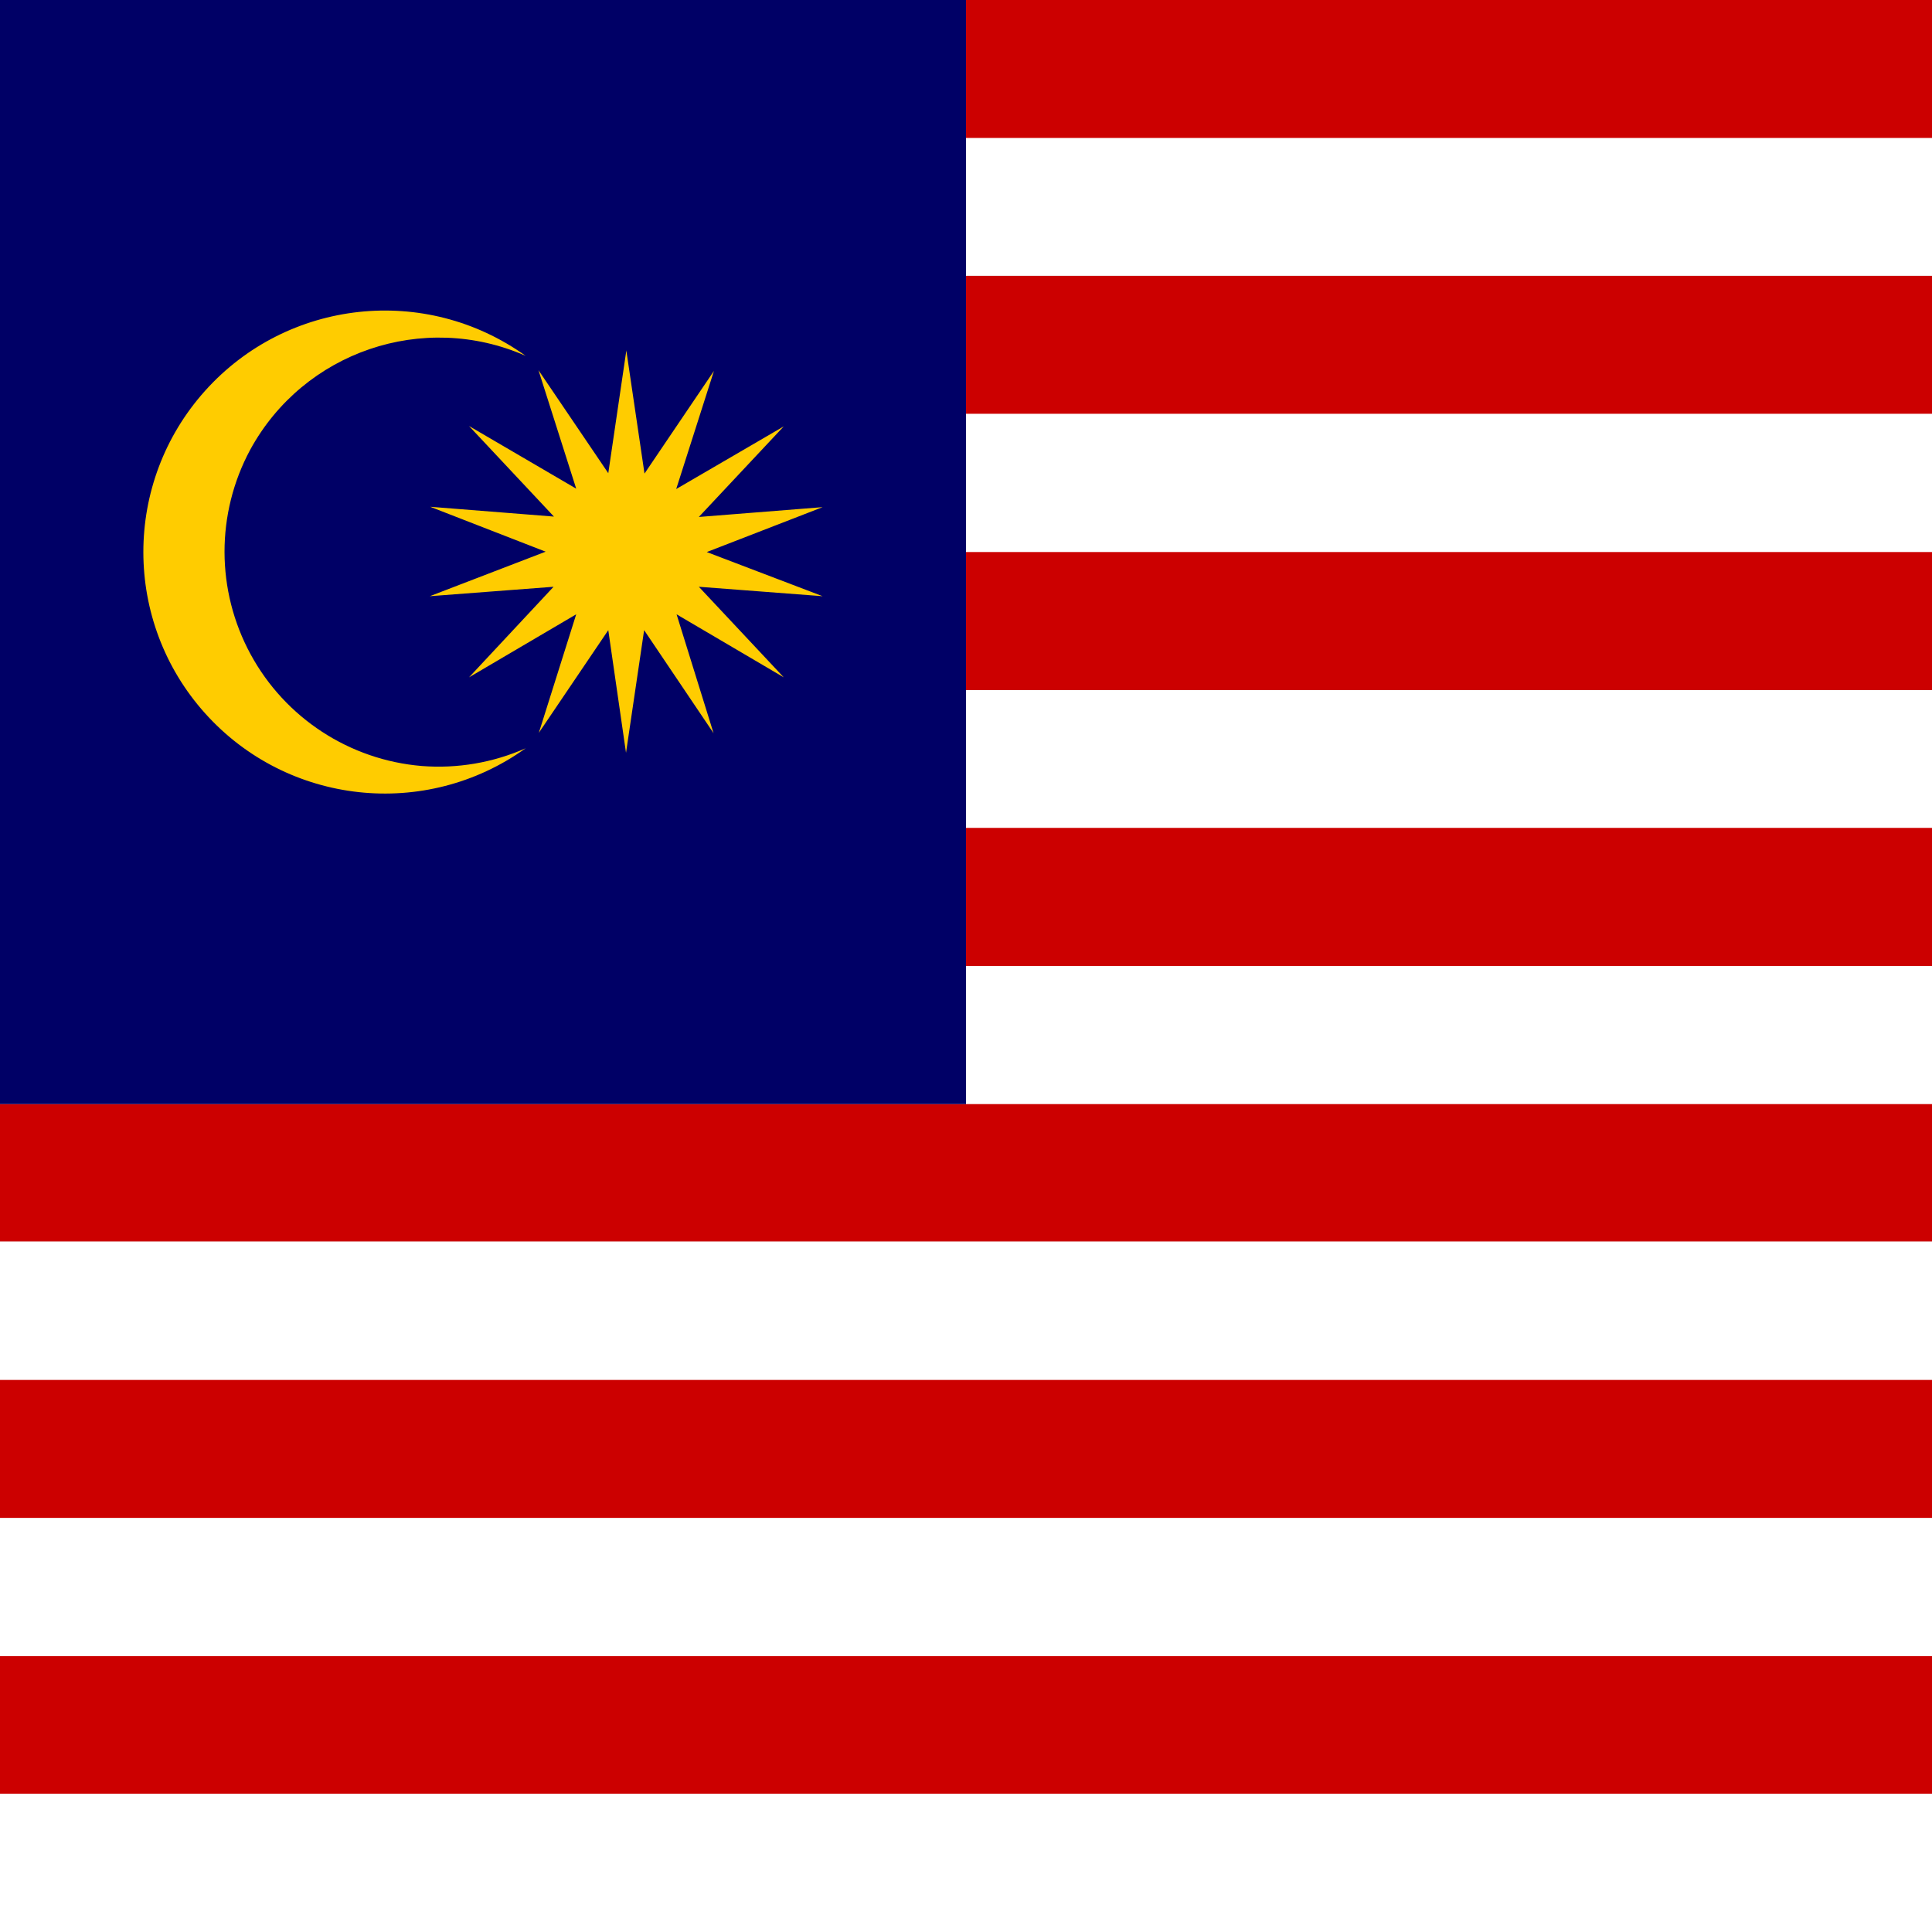
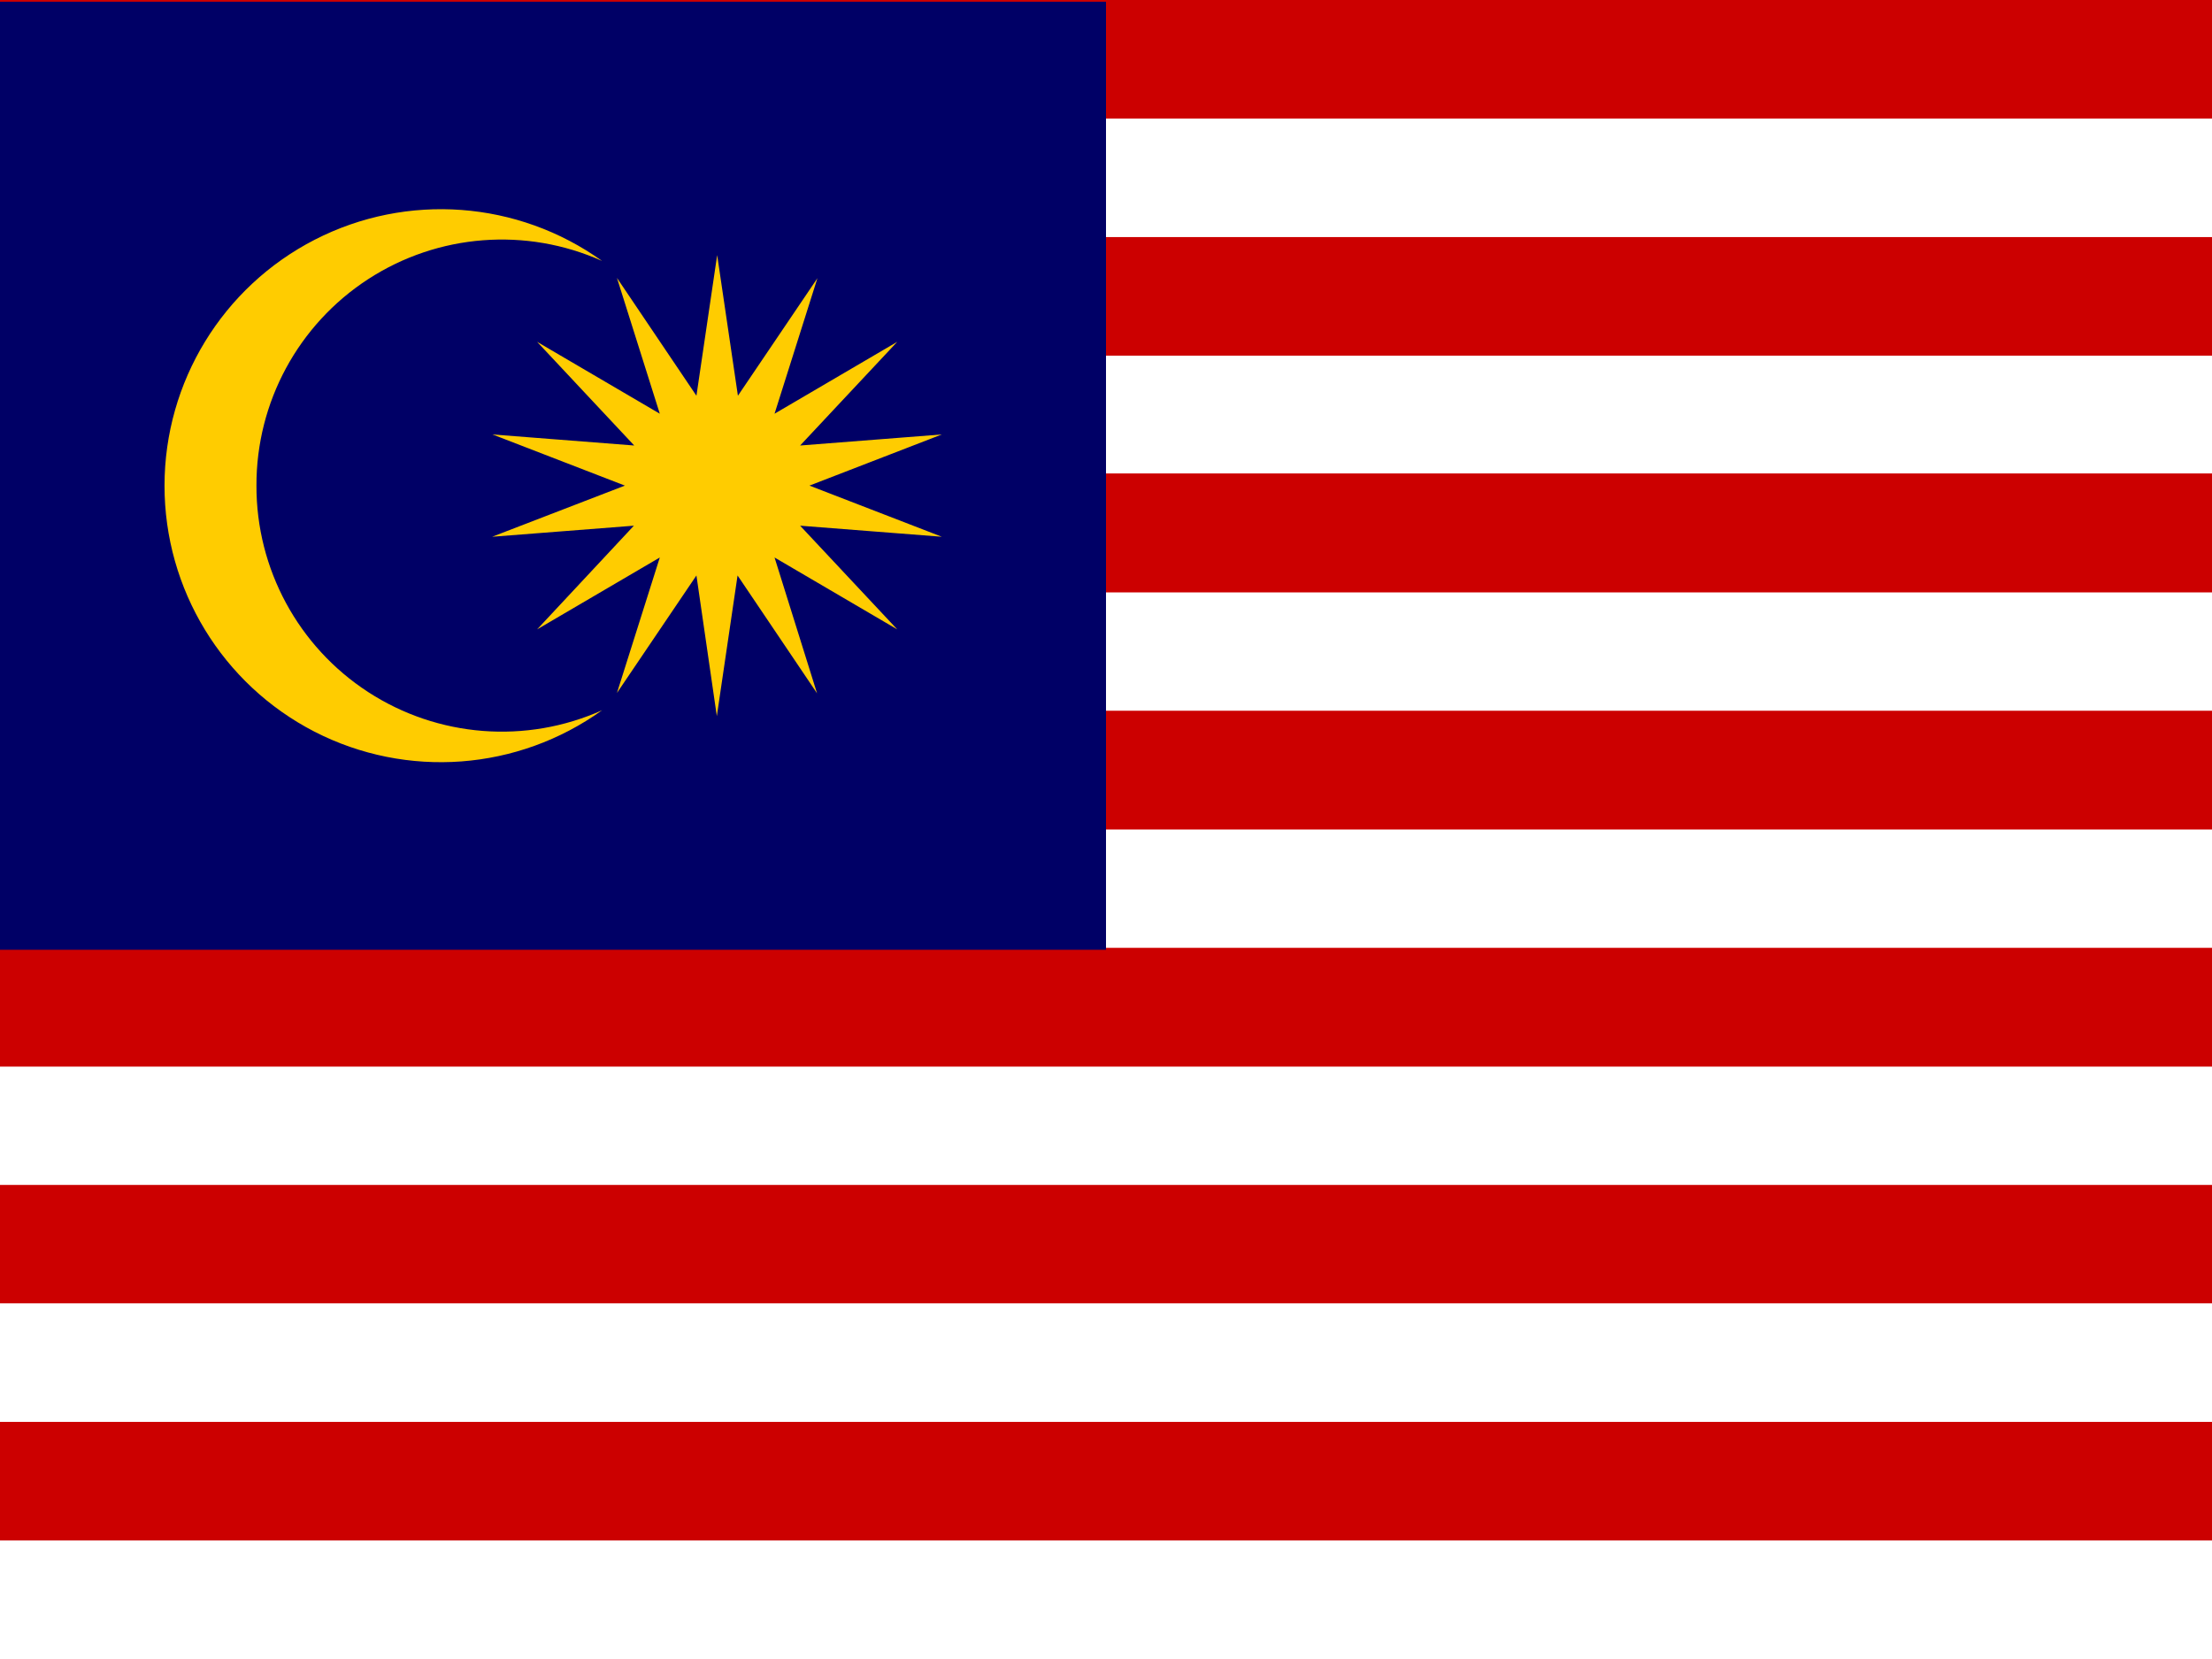
- <svg xmlns="http://www.w3.org/2000/svg" id="flag-icons-my" viewBox="0 0 512 512">
-   <path fill="#C00" d="M0 0h512v36.6H0z" />
-   <path fill="#fff" d="M0 36.6h512V73H0z" />
-   <path fill="#C00" d="M0 73.1h512v36.6H0z" />
-   <path fill="#fff" d="M0 109.7h512v36.6H0z" />
-   <path fill="#C00" d="M0 146.3h512v36.6H0z" />
-   <path fill="#fff" d="M0 182.9h512v36.5H0z" />
-   <path fill="#C00" d="M0 219.4h512V256H0z" />
-   <path fill="#fff" d="M0 256h512v36.6H0z" />
-   <path fill="#C00" d="M0 292.6h512V329H0z" />
-   <path fill="#fff" d="M0 329.1h512v36.6H0z" />
-   <path fill="#C00" d="M0 365.7h512v36.6H0z" />
-   <path fill="#fff" d="M0 402.3h512v36.6H0z" />
-   <path fill="#C00" d="M0 438.9h512v36.5H0z" />
-   <path fill="#fff" d="M0 475.4h512V512H0z" />
-   <path fill="#006" d="M0 0h256v292.6H0z" />
-   <path fill="#FC0" d="m166 93 4.8 32.5 18.4-27.2-10 31.3 28.5-16.6-22.5 24 32.8-2.6-30.7 11.9L218 158l-32.8-2.5 22.5 24-28.4-16.7 9.8 31.5-18.4-27.3-4.8 32.5-4.7-32.5-18.4 27.2 9.9-31.4-28.4 16.7 22.4-24-32.8 2.5 30.7-11.8-30.6-11.9 32.8 2.6-22.5-24 28.4 16.6-10-31.4 18.5 27.3 4.8-32.6Zm-26.7 1.3a57 57 0 0 0-73 24.9 57 57 0 0 0 45.5 83.8 57 57 0 0 0 27.5-4.7 64 64 0 1 1 0-104" />
+ <svg xmlns="http://www.w3.org/2000/svg" id="flag-icons-my" viewBox="0 0 640 480">
+   <g clip-path="url(#my-a)">
+     <path fill="#C00" d="M0 0h640v480H0z" />
+     <path fill="#C00" d="M0 0h640v34.3H0z" />
+     <path fill="#fff" d="M0 34.3h640v34.3H0z" />
+     <path fill="#C00" d="M0 68.6h640v34.3H0z" />
+     <path fill="#fff" d="M0 102.9h640V137H0z" />
+     <path fill="#C00" d="M0 137.1h640v34.3H0z" />
+     <path fill="#fff" d="M0 171.4h640v34.3H0z" />
+     <path fill="#C00" d="M0 205.7h640V240H0z" />
+     <path fill="#fff" d="M0 240h640v34.3H0z" />
+     <path fill="#C00" d="M0 274.3h640v34.3H0z" />
+     <path fill="#fff" d="M0 308.6h640v34.3H0z" />
+     <path fill="#C00" d="M0 342.9h640V377H0z" />
+     <path fill="#fff" d="M0 377.1h640v34.3H0z" />
+     <path fill="#C00" d="M0 411.4h640v34.3H0z" />
+     <path fill="#fff" d="M0 445.7h640V480H0z" />
+     <path fill="#006" d="M0 .5h320v274.3H0z" />
+     <path fill="#FC0" d="m207.5 73.8 6 40.7 23-34-12.4 39.2 35.5-20.8-28.1 30 41-3.2-38.3 14.8 38.3 14.8-41-3.2 28.1 30-35.5-20.8 12.3 39.3-23-34.1-6 40.7-5.9-40.7-23 34 12.4-39.2-35.5 20.8 28-30-41 3.2 38.4-14.8-38.3-14.8 41 3.2-28.1-30 35.5 20.8-12.4-39.3 23 34.1zm-33.3 1.7a71 71 0 0 0-100 65 71 71 0 0 0 100 65 80 80 0 0 1-83.2 6.2 80 80 0 0 1-43.4-71.2 80 80 0 0 1 126.6-65" />
+   </g>
+   <defs>
+     <clipPath id="my-a">
+       <path fill="#fff" d="M0 0h640v480H0z" />
+     </clipPath>
+   </defs>
</svg>
